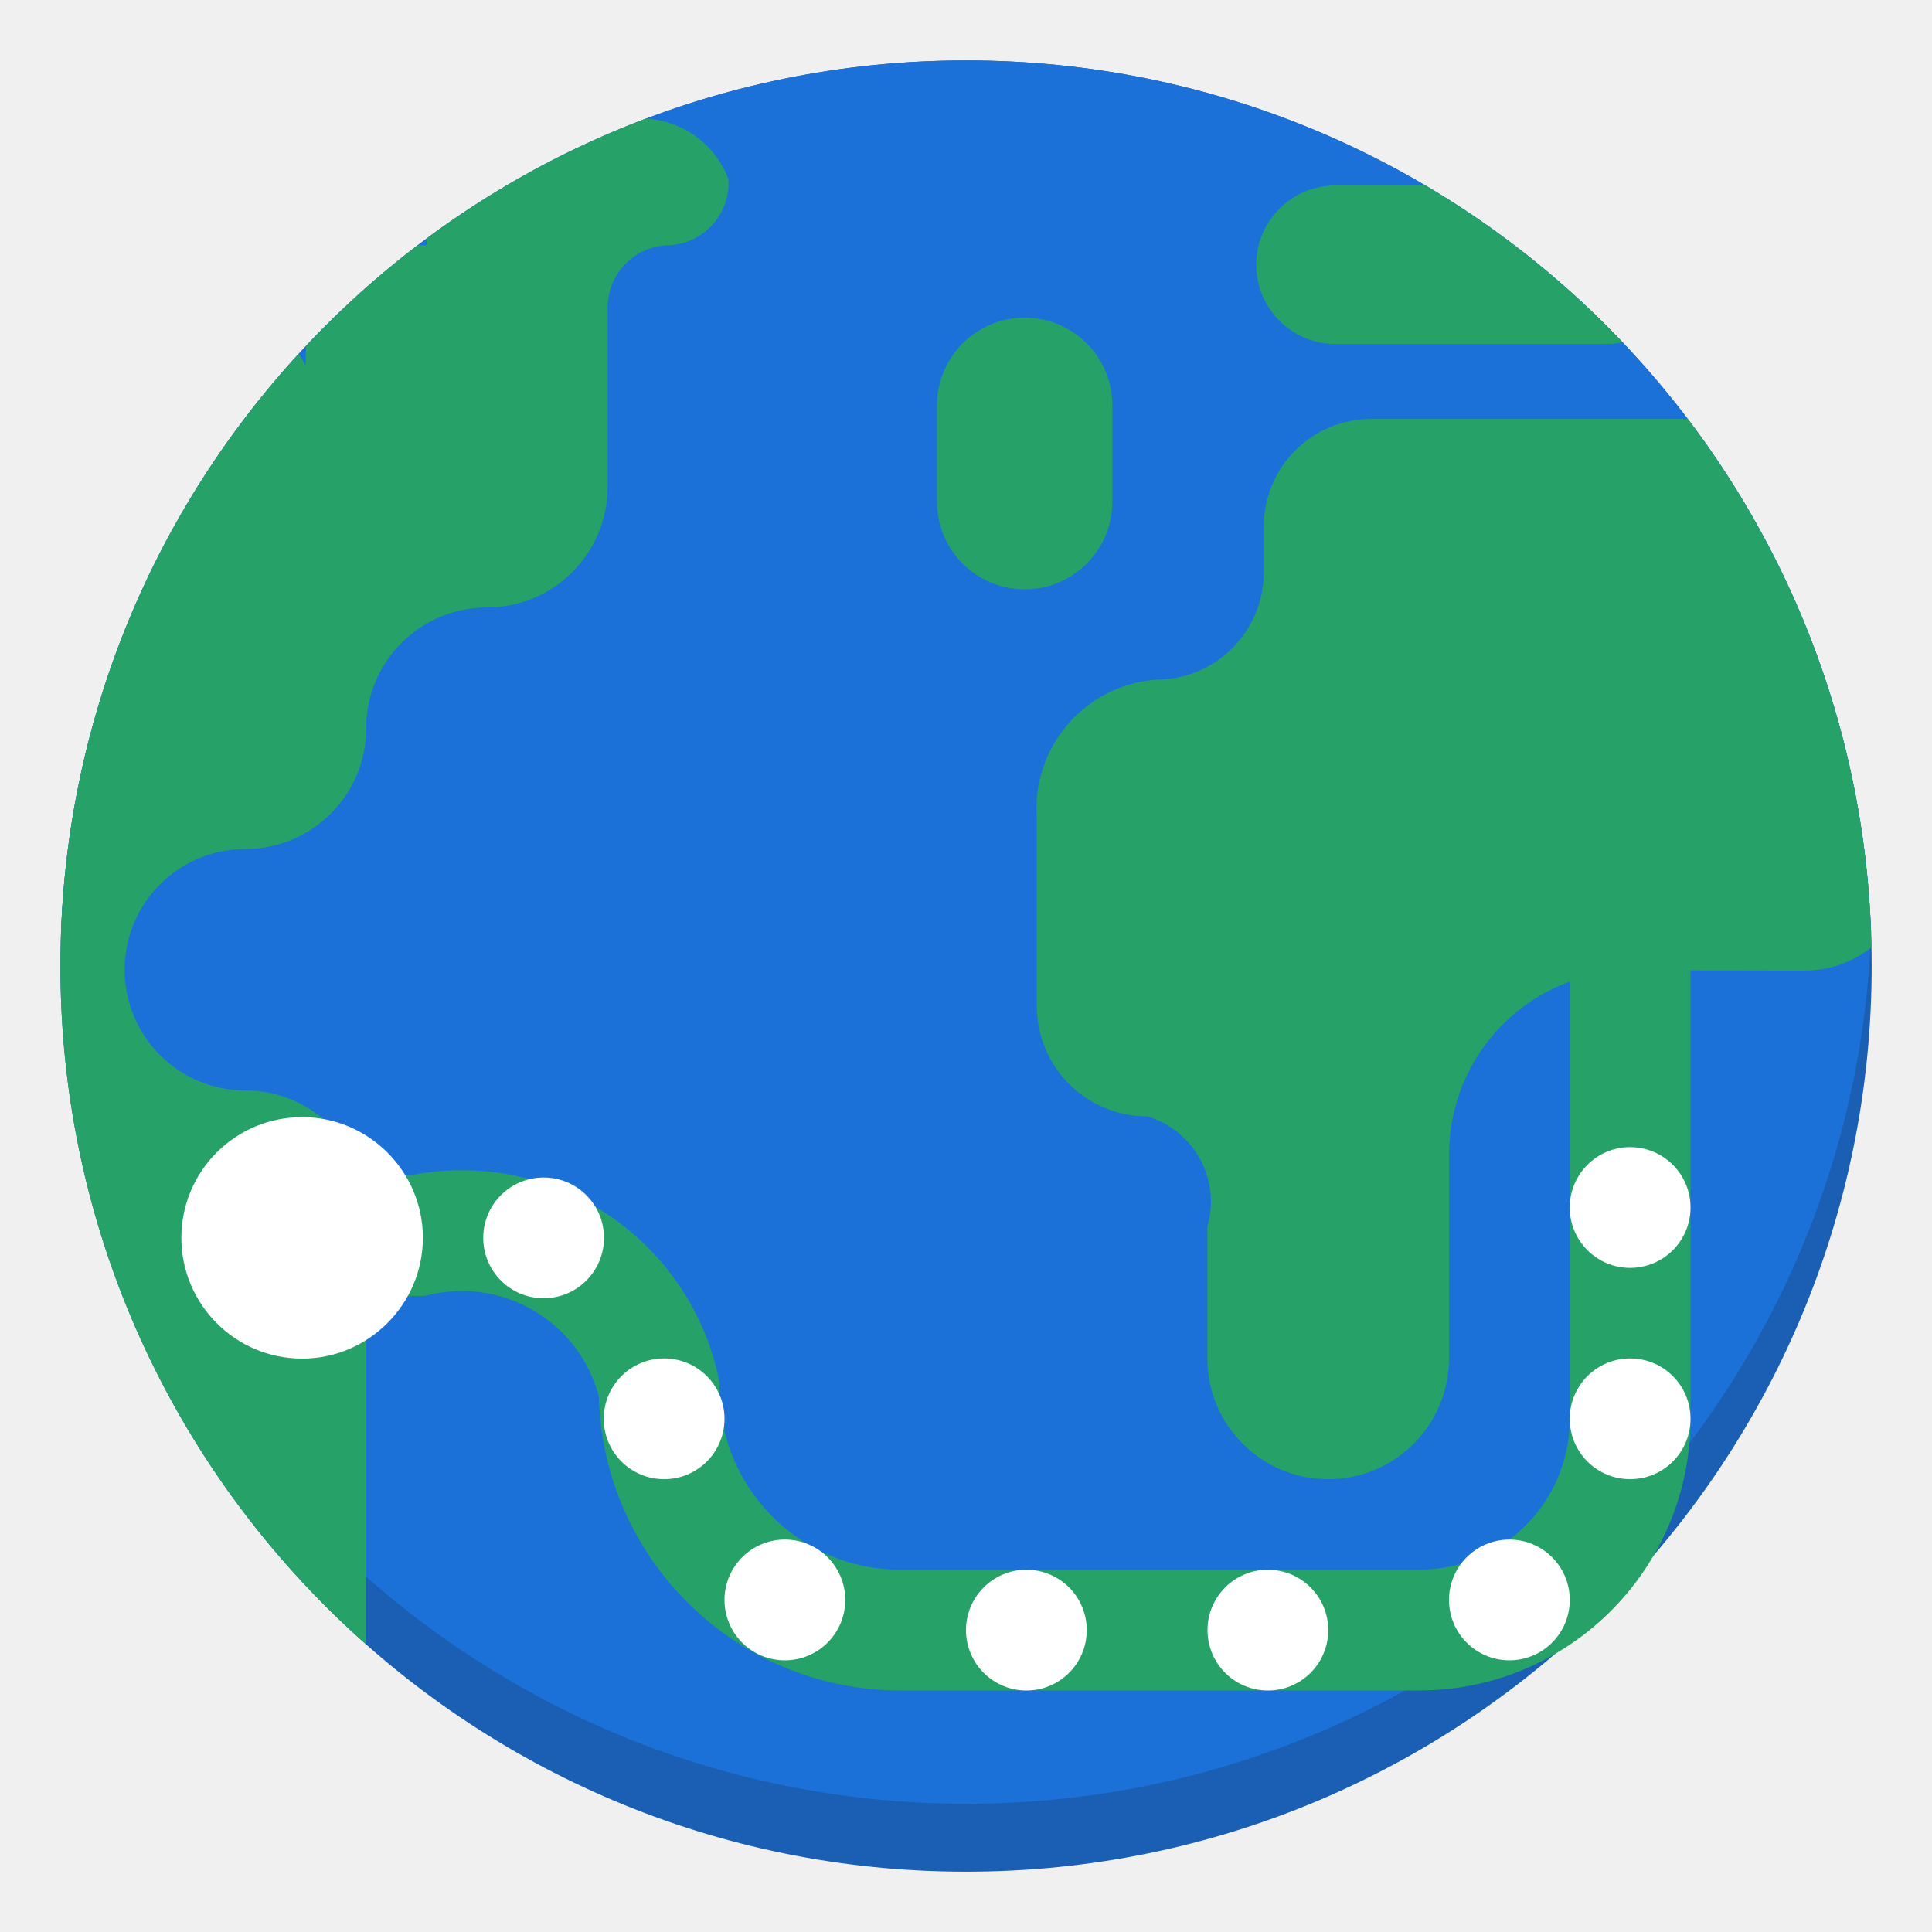
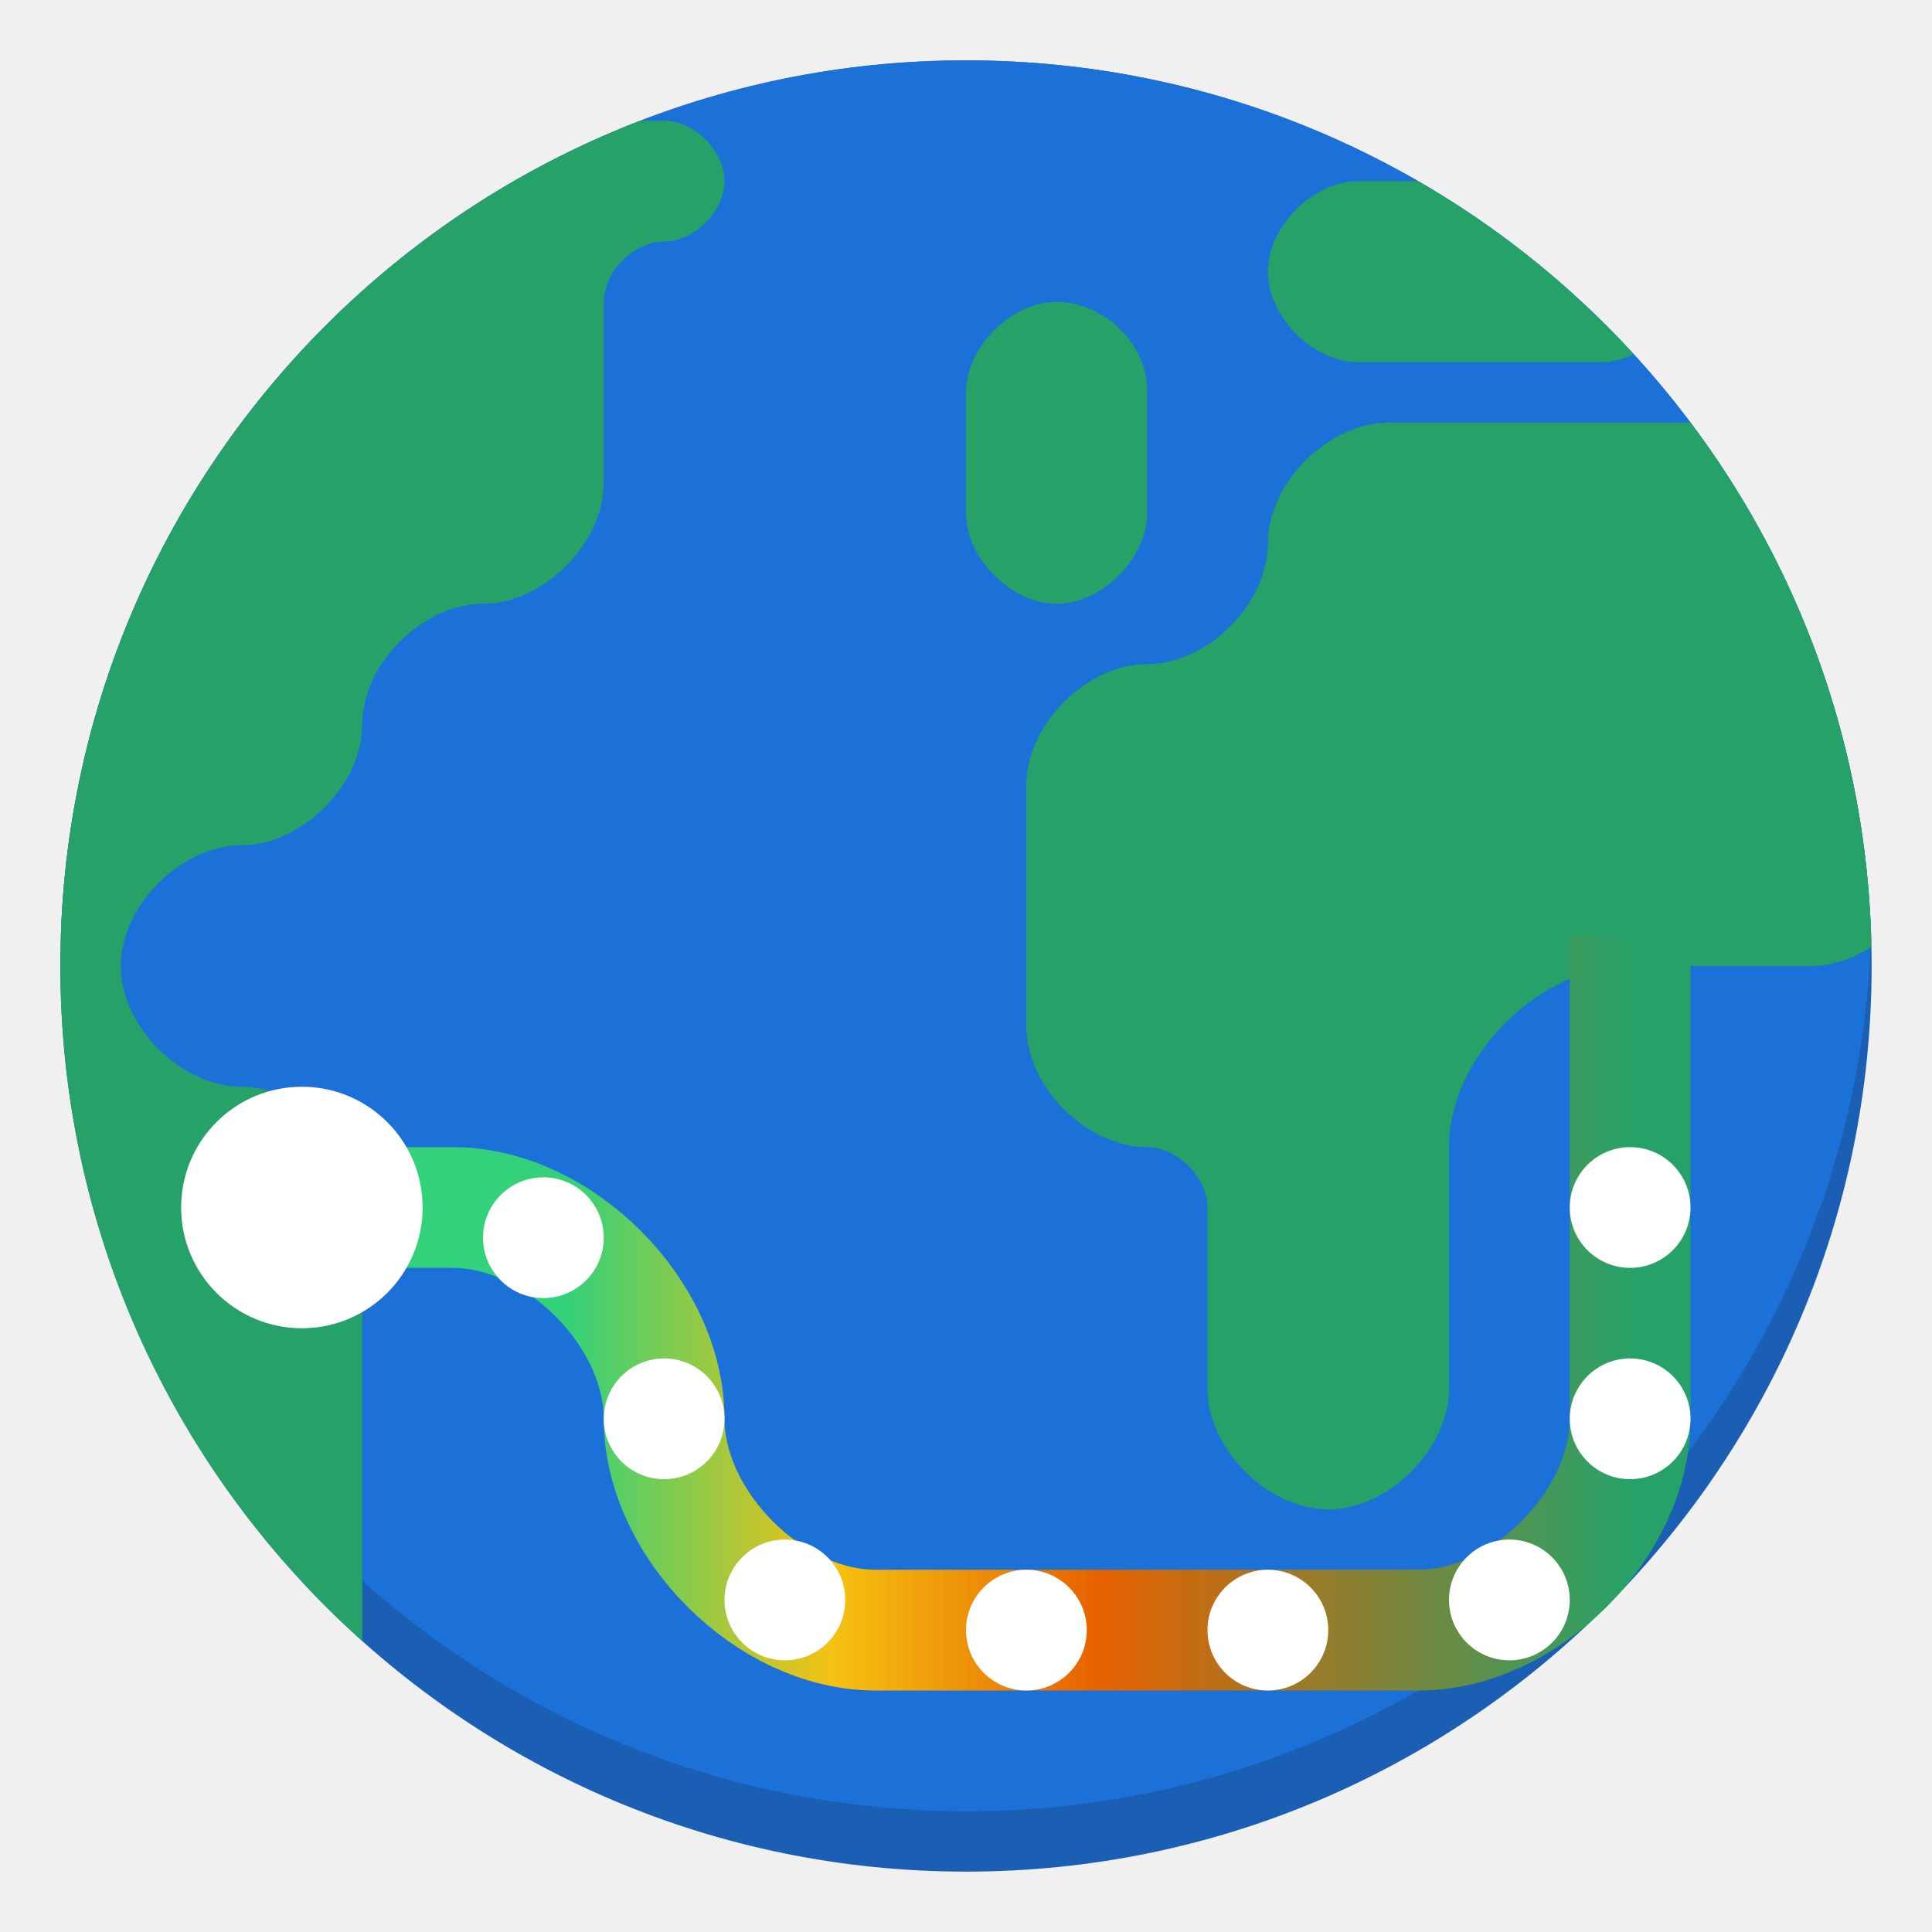
- <svg xmlns="http://www.w3.org/2000/svg" xmlns:xlink="http://www.w3.org/1999/xlink" width="128" height="128" viewBox="0 0 128 128" fill="none">
+ <svg xmlns="http://www.w3.org/2000/svg" width="128" height="128" viewBox="0 0 128 128">
  <defs>
-     <path id="path_1" d="M0 0L120 0L120 120L0 120L0 0Z" />
-     <clipPath id="clip_path_2">
-       <use xlink:href="#path_1" />
+     <clipPath id="circle">
+       <circle r="60" cx="64" cy="64" />
    </clipPath>
-     <path id="path_3" d="M120 60C120 93.129 93.129 120 60 120C26.863 120 0 93.129 0 60C0 26.863 26.863 0 60 0C93.129 0 120 26.863 120 60C120 60 120 60 120 60Z" />
-     <clipPath id="clip_path_4">
-       <use xlink:href="#path_3" />
-     </clipPath>
-     <path id="path_5" d="M0 0L120 0L120 116L0 116L0 0Z" />
-     <clipPath id="clip_path_6">
-       <use xlink:href="#path_5" />
-     </clipPath>
-     <path id="path_7" d="M0 0L56 0L56 71L0 71L0 0Z" />
-     <clipPath id="clip_path_8">
-       <use xlink:href="#path_7" />
-     </clipPath>
-     <path id="path_9" d="M0 0L12 0L12 19L0 19L0 0Z" />
-     <clipPath id="clip_path_10">
-       <use xlink:href="#path_9" />
-     </clipPath>
-     <path id="path_11" d="M0 0L29 0L29 11L0 11L0 0Z" />
-     <clipPath id="clip_path_12">
-       <use xlink:href="#path_11" />
-     </clipPath>
-     <path id="path_13" d="M0 0L45 0L45 112L0 112L0 0Z" />
-     <clipPath id="clip_path_14">
-       <use xlink:href="#path_13" />
-     </clipPath>
-     <linearGradient id="gradient_15" gradientUnits="userSpaceOnUse" x1="-152.213" y1="1109.931" x2="284.911" y2="966.97">
-       <stop offset="0" stop-color="#9141AC" />
-       <stop offset="0.228" stop-color="#33D17A" />
-       <stop offset="0.511" stop-color="#F5C211" />
-       <stop offset="0.789" stop-color="#E66100" />
-       <stop offset="1" stop-color="#26A269" />
+     <linearGradient id="gradient">
+       <stop offset="20%" stop-color="#32D17A" />
+       <stop offset="40%" stop-color="#F5C211" />
+       <stop offset="60%" stop-color="#E66100" />
+       <stop offset="100%" stop-color="#26A269" />
    </linearGradient>
  </defs>
-   <g transform="translate(4 4)">
-     <path d="M0 0L120 0L120 120L0 120L0 0Z" />
-     <g clip-path="url(#clip_path_2)">
-       <g transform="translate(0.004 0.004)">
-         <g>
-           <path d="M120 60C120 93.129 93.129 120 60 120C26.863 120 0 93.129 0 60C0 26.863 26.863 0 60 0C93.129 0 120 26.863 120 60C120 60 120 60 120 60Z" />
-           <g clip-path="url(#clip_path_4)">
-             <path d="M120 60C120 93.129 93.129 120 60 120C26.863 120 0 93.129 0 60C0 26.863 26.863 0 60 0C93.129 0 120 26.863 120 60C120 60 120 60 120 60Z" fill="#1A5FB4" fill-rule="evenodd" />
-           </g>
-         </g>
-       </g>
-     </g>
+   <g clip-path="url(#circle)">
+     <circle r="60" cx="64" cy="64" fill="#1A5FB4" />
+     <circle r="60" cx="64" cy="60" fill="#1C71D8" />
+     <path d="M0 0L0 108L20 108L20 72C20 68 16 64 12 64C8 64 4 60 4 56C4 52 8 48 12 48C16 48 20 44 20 40C20 36 24 32 28 32C32 32 36 28 36 24L36 12C36 10 38 8 40 8C42 8 44 6 44 4C44 2 42 0 40 0ZM108 10C108 7 105 4 102 4L86 4C83 4 80 7 80 10C80 13 83 16 86 16L102 16C105 16 108 13 108 10ZM66 12C69 12 72 14.653 72 17.86L72 26C72 29 69 32 66 32C63 32 60 29 60 26L60 18C60 15 63 12 66 12ZM72 36C68 36 64 40 64 44L64 60C64 64 68 68 72 68C74 68 76 70 76 72L76 84C76 88 80 92 84 92C88 92 92 88 92 84L92 68C92 62 98 56 104 56L116 56C120 56 124 52 124 48L124 28C124 24 120 20 116 20L88 20C84 20 80 24 80 28C80 32 76 36 72 36Z" fill="#26A269" transform="translate(4 8)" />
  </g>
-   <g transform="translate(4 4)">
-     <path d="M0 0L120 0L120 116L0 116L0 0Z" />
-     <g clip-path="url(#clip_path_6)">
-       <g transform="translate(0.004 0.004)">
-         <g>
-           <path d="M120 60C120 93.129 93.129 120 60 120C26.863 120 0 93.129 0 60C0 26.863 26.863 0 60 0C93.129 0 120 26.863 120 60C120 60 120 60 120 60Z" />
-           <g clip-path="url(#clip_path_4)">
-             <path d="M120 60C120 93.129 93.129 119.988 60 119.988C26.863 119.988 0 93.129 0 60C0 26.859 26.863 0 60 0C93.129 0 120 26.859 120 60C120 60 120 60 120 60Z" fill="#1C71D8" fill-rule="evenodd" transform="translate(0 -4.488)" />
-           </g>
-         </g>
-       </g>
-     </g>
-   </g>
-   <g transform="translate(68 27)">
-     <path d="M0 0L56 0L56 71L0 71L0 0Z" />
-     <g clip-path="url(#clip_path_8)">
-       <g transform="translate(-63.996 -22.996)">
-         <g>
-           <path d="M120 60C120 93.129 93.129 120 60 120C26.863 120 0 93.129 0 60C0 26.863 26.863 0 60 0C93.129 0 120 26.863 120 60C120 60 120 60 120 60Z" />
-           <g clip-path="url(#clip_path_4)">
-             <path d="M15.063 7.117C15.063 7.117 15.063 10.152 15.063 10.152C15.063 14.082 11.876 17.27 7.946 17.27C3.219 17.621 -0.328 21.738 0.024 26.469C0.024 26.469 0.024 38.895 0.024 38.895C0.024 42.93 3.297 46.203 7.333 46.203C10.45 47.121 12.239 50.391 11.321 53.512C11.321 53.512 11.321 62.23 11.321 62.23C11.321 66.656 14.907 70.242 19.333 70.242C23.755 70.238 27.337 66.652 27.333 62.23C27.333 62.23 27.333 48.727 27.333 48.727C27.333 45.484 28.622 42.375 30.919 40.086C33.212 37.797 36.325 36.516 39.567 36.52C39.567 36.52 50.88 36.547 50.88 36.547C52.766 36.551 54.579 35.805 55.915 34.473C57.247 33.141 57.997 31.332 57.997 29.445C57.997 29.445 57.997 7.117 57.997 7.117C57.997 3.188 54.813 0 50.88 0C50.88 0 22.18 0 22.18 0C18.251 0 15.063 3.188 15.063 7.117C15.063 7.117 15.063 7.117 15.063 7.117Z" fill="#26A269" fill-rule="evenodd" transform="translate(64.663 23.754)" />
-           </g>
-         </g>
-       </g>
-     </g>
-   </g>
-   <g transform="translate(62 21)">
-     <path d="M0 0L12 0L12 19L0 19L0 0Z" />
-     <g clip-path="url(#clip_path_10)">
-       <g transform="translate(-57.996 -16.996)">
-         <g>
-           <path d="M120 60C120 93.129 93.129 120 60 120C26.863 120 0 93.129 0 60C0 26.863 26.863 0 60 0C93.129 0 120 26.863 120 60C120 60 120 60 120 60Z" />
-           <g clip-path="url(#clip_path_4)">
-             <path d="M5.809 0C9.02 0 11.617 2.602 11.617 5.809C11.617 5.809 11.617 12.188 11.617 12.188C11.617 15.395 9.02 17.996 5.809 17.996C2.602 17.996 0 15.395 0 12.188C0 12.188 0 5.809 0 5.809C0 2.602 2.602 0 5.809 0C5.809 0 5.809 0 5.809 0Z" fill="#26A269" fill-rule="evenodd" transform="translate(58.074 17.043)" />
-           </g>
-         </g>
-       </g>
-     </g>
-   </g>
-   <g transform="translate(83 12)">
-     <path d="M0 0L29 0L29 11L0 11L0 0Z" />
-     <g clip-path="url(#clip_path_12)">
-       <g transform="translate(-78.996 -7.996)">
-         <g>
-           <path d="M120 60C120 93.129 93.129 120 60 120C26.863 120 0 93.129 0 60C0 26.863 26.863 0 60 0C93.129 0 120 26.863 120 60C120 60 120 60 120 60Z" />
-           <g clip-path="url(#clip_path_4)">
-             <path d="M5.254 0C5.254 0 23.184 0 23.184 0C26.086 0 28.438 2.352 28.438 5.254C28.438 8.156 26.086 10.508 23.184 10.508C23.184 10.508 5.254 10.508 5.254 10.508C2.355 10.508 0 8.156 0 5.254C0 2.352 2.355 0 5.254 0C5.254 0 5.254 0 5.254 0Z" fill="#26A269" fill-rule="evenodd" transform="translate(79.227 8.281)" />
-           </g>
-         </g>
-       </g>
-     </g>
-   </g>
-   <g transform="translate(4 7)">
-     <path d="M0 0L45 0L45 112L0 112L0 0Z" />
-     <g clip-path="url(#clip_path_14)">
-       <g transform="translate(0 -3)">
-         <g>
-           <path d="M120 60C120 93.129 93.129 120 60 120C26.863 120 0 93.129 0 60C0 26.863 26.863 0 60 0C93.129 0 120 26.863 120 60C120 60 120 60 120 60Z" />
-           <g clip-path="url(#clip_path_4)">
-             <path d="M40 8.4L32 8.4C32 8.4 32 16.4 32 16.4C29.793 11.982 24.418 10.193 20 12.4C15.582 14.611 13.793 19.982 16 24.4C16 24.4 16 38.4 16 38.4C16 42.822 12.418 46.4 8 46.4C3.582 46.4 0 49.982 0 54.4C0 54.4 0 70.4 0 70.4C0 74.822 3.582 78.4 8 78.4C12.418 78.4 16 81.982 16 86.4C16 86.4 16 102.4 16 102.4C16 106.822 19.582 110.4 24 110.4C24 110.4 28 110.4 28 110.4C32.418 110.4 36 106.822 36 102.4C36 102.4 36 72.4 36 72.4C36 67.982 32.418 64.4 28 64.4C23.582 64.4 20 60.822 20 56.4C20 51.982 23.582 48.4 28 48.4C32.418 48.4 36 44.822 36 40.4C36 35.982 39.582 32.4 44 32.4C48.418 32.4 52 28.822 52 24.4C52 24.4 52 12.517 52 12.517C52 10.244 53.844 8.4 56.117 8.4C58.4 8.263 60.137 6.302 60 4.021C58.789 0.81 55.207 -0.807 52 0.4C52 0.4 48 0.4 48 0.4C43.582 0.4 40 3.982 40 8.4C40 8.4 40 8.4 40 8.4Z" fill="#26A269" fill-rule="evenodd" transform="translate(-15.742 3.846)" />
-           </g>
-         </g>
-       </g>
-     </g>
-   </g>
-   <path d="M92 0C92 0 92 32 92 32C92 39.73 85.73 46 78 46C78 46 43.668 46 43.668 46C34.832 46 27.668 38.836 27.668 30C26.051 22.781 18.887 18.242 11.668 19.86C11.668 19.86 0 19.86 0 19.86" fill="none" stroke-width="8" stroke="url(#gradient_15)" transform="translate(16 62)" />
-   <g transform="translate(12.016 74.012)">
-     <path d="M8 4C8 6.211 6.211 8 4 8C1.789 8 0 6.211 0 4C0 1.789 1.789 0 4 0C6.211 0 8 1.789 8 4C8 4 8 4 8 4Z" fill="#FFFFFF" fill-rule="evenodd" transform="translate(51.984 29.988)" />
-     <path d="M8 4C8 6.211 6.211 8 4 8C1.789 8 0 6.211 0 4C0 1.789 1.789 0 4 0C6.211 0 8 1.789 8 4C8 4 8 4 8 4Z" fill="#FFFFFF" fill-rule="evenodd" transform="translate(67.984 29.988)" />
-     <path d="M8 4C8 6.211 6.211 8 4 8C1.789 8 0 6.211 0 4C0 1.789 1.789 0 4 0C6.211 0 8 1.789 8 4C8 4 8 4 8 4Z" fill="#FFFFFF" fill-rule="evenodd" transform="translate(83.984 27.988)" />
-     <path d="M8 4C8 6.211 6.211 8 4 8C1.789 8 0 6.211 0 4C0 1.789 1.789 0 4 0C6.211 0 8 1.789 8 4C8 4 8 4 8 4Z" fill="#FFFFFF" fill-rule="evenodd" transform="translate(91.984 15.988)" />
-     <path d="M8 4C8 6.211 6.211 8 4 8C1.789 8 0 6.211 0 4C0 1.789 1.789 0 4 0C6.211 0 8 1.789 8 4C8 4 8 4 8 4Z" fill="#FFFFFF" fill-rule="evenodd" transform="translate(91.984 1.988)" />
-     <path d="M8 4C8 6.211 6.211 8 4 8C1.789 8 0 6.211 0 4C0 1.789 1.789 0 4 0C6.211 0 8 1.789 8 4C8 4 8 4 8 4Z" fill="#FFFFFF" fill-rule="evenodd" transform="translate(35.984 27.988)" />
-     <path d="M8 4C8 6.211 6.211 8 4 8C1.789 8 0 6.211 0 4C0 1.789 1.789 0 4 0C6.211 0 8 1.789 8 4C8 4 8 4 8 4Z" fill="#FFFFFF" fill-rule="evenodd" transform="translate(27.984 15.988)" />
-     <path d="M8 4C8 6.211 6.211 8 4 8C1.789 8 0 6.211 0 4C0 1.789 1.789 0 4 0C6.211 0 8 1.789 8 4C8 4 8 4 8 4Z" fill="#FFFFFF" fill-rule="evenodd" transform="translate(20 4)" />
-     <path d="M16 8C16 12.4 12.395 16 8 16C3.574 16 0 12.4 0 8C0 3.578 3.574 0 8 0C12.395 0 16 3.578 16 8C16 8 16 8 16 8Z" fill="#FFFFFF" fill-rule="evenodd" />
+   <g fill="#FFFFFF" transform="translate(12 62)">
+     <path d="M88 0L88 32C88 39 81 46 74 46L38 46C31 46 24 39 24 32C24 25 17 18 10 18L0 18" fill="none" stroke="url(#gradient)" stroke-width="8" transform="translate(8 0)" />
+     <circle r="4" transform="translate(56 46)" />
+     <circle r="4" transform="translate(72 46)" />
+     <circle r="4" transform="translate(88 44)" />
+     <circle r="4" transform="translate(96 32)" />
+     <circle r="4" transform="translate(96 18)" />
+     <circle r="4" transform="translate(40 44)" />
+     <circle r="4" transform="translate(32 32)" />
+     <circle r="4" transform="translate(24 20)" />
+     <circle r="8" transform="translate(8 18)" />
  </g>
</svg>
